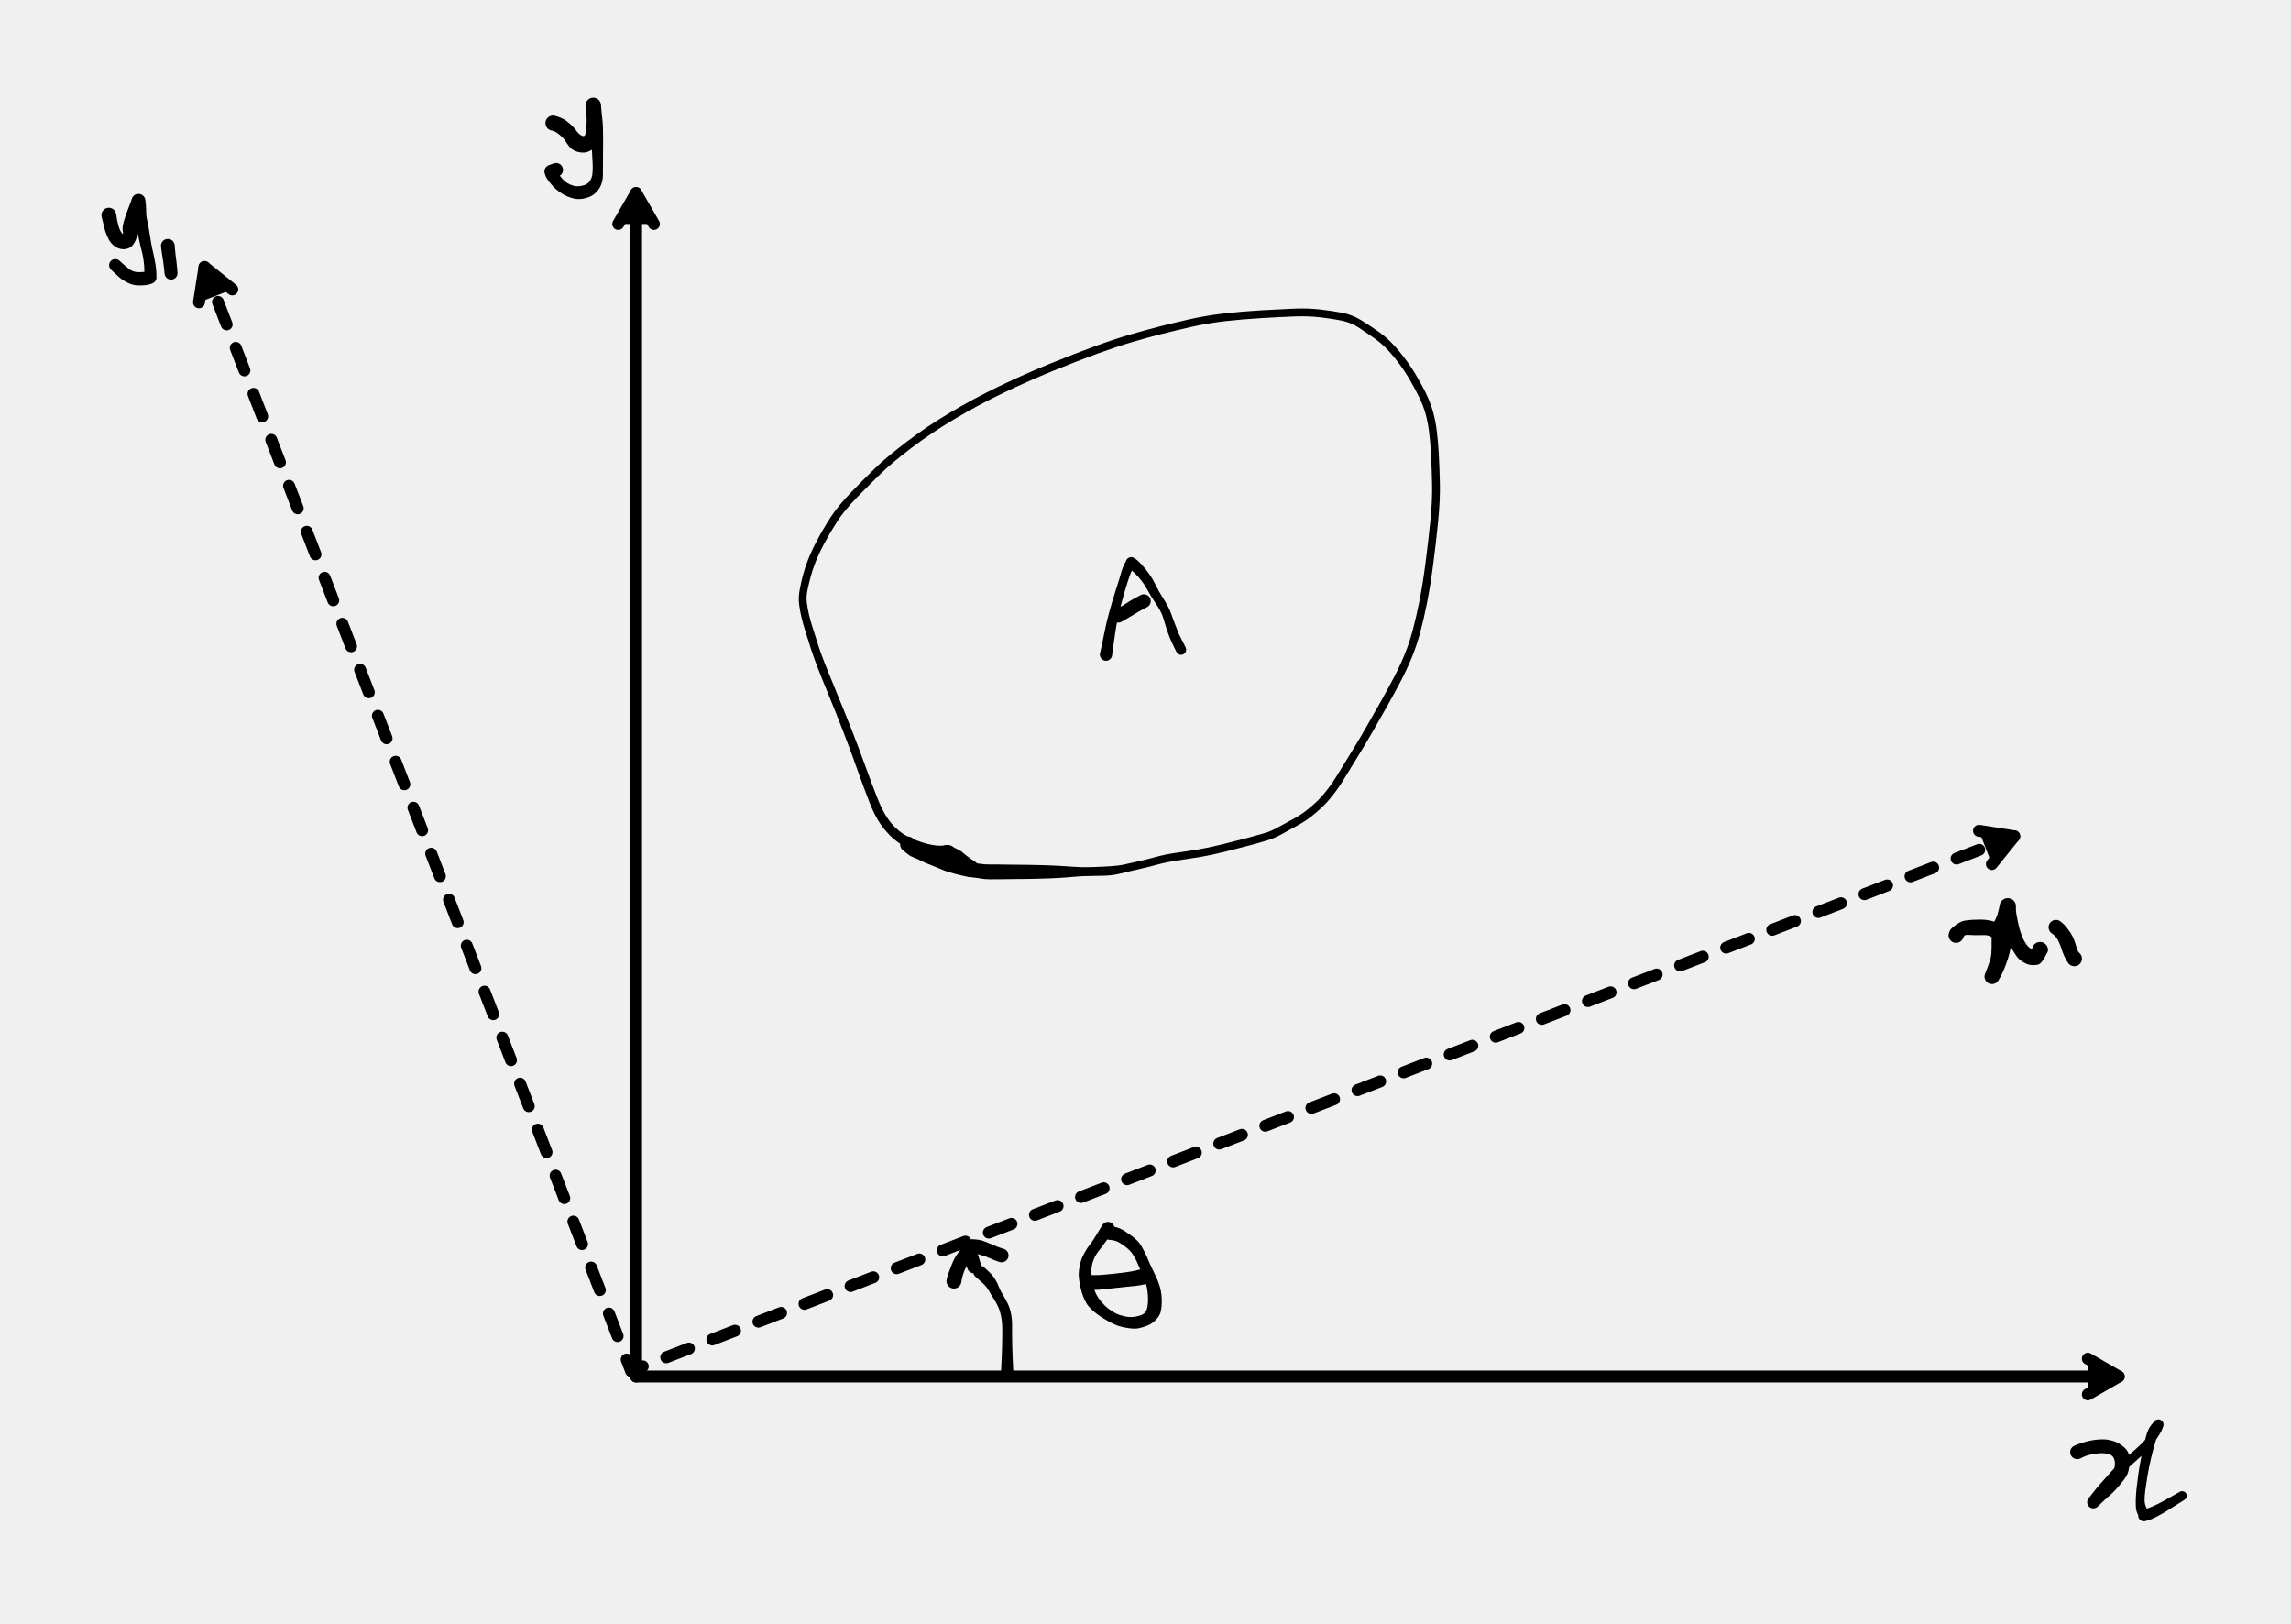
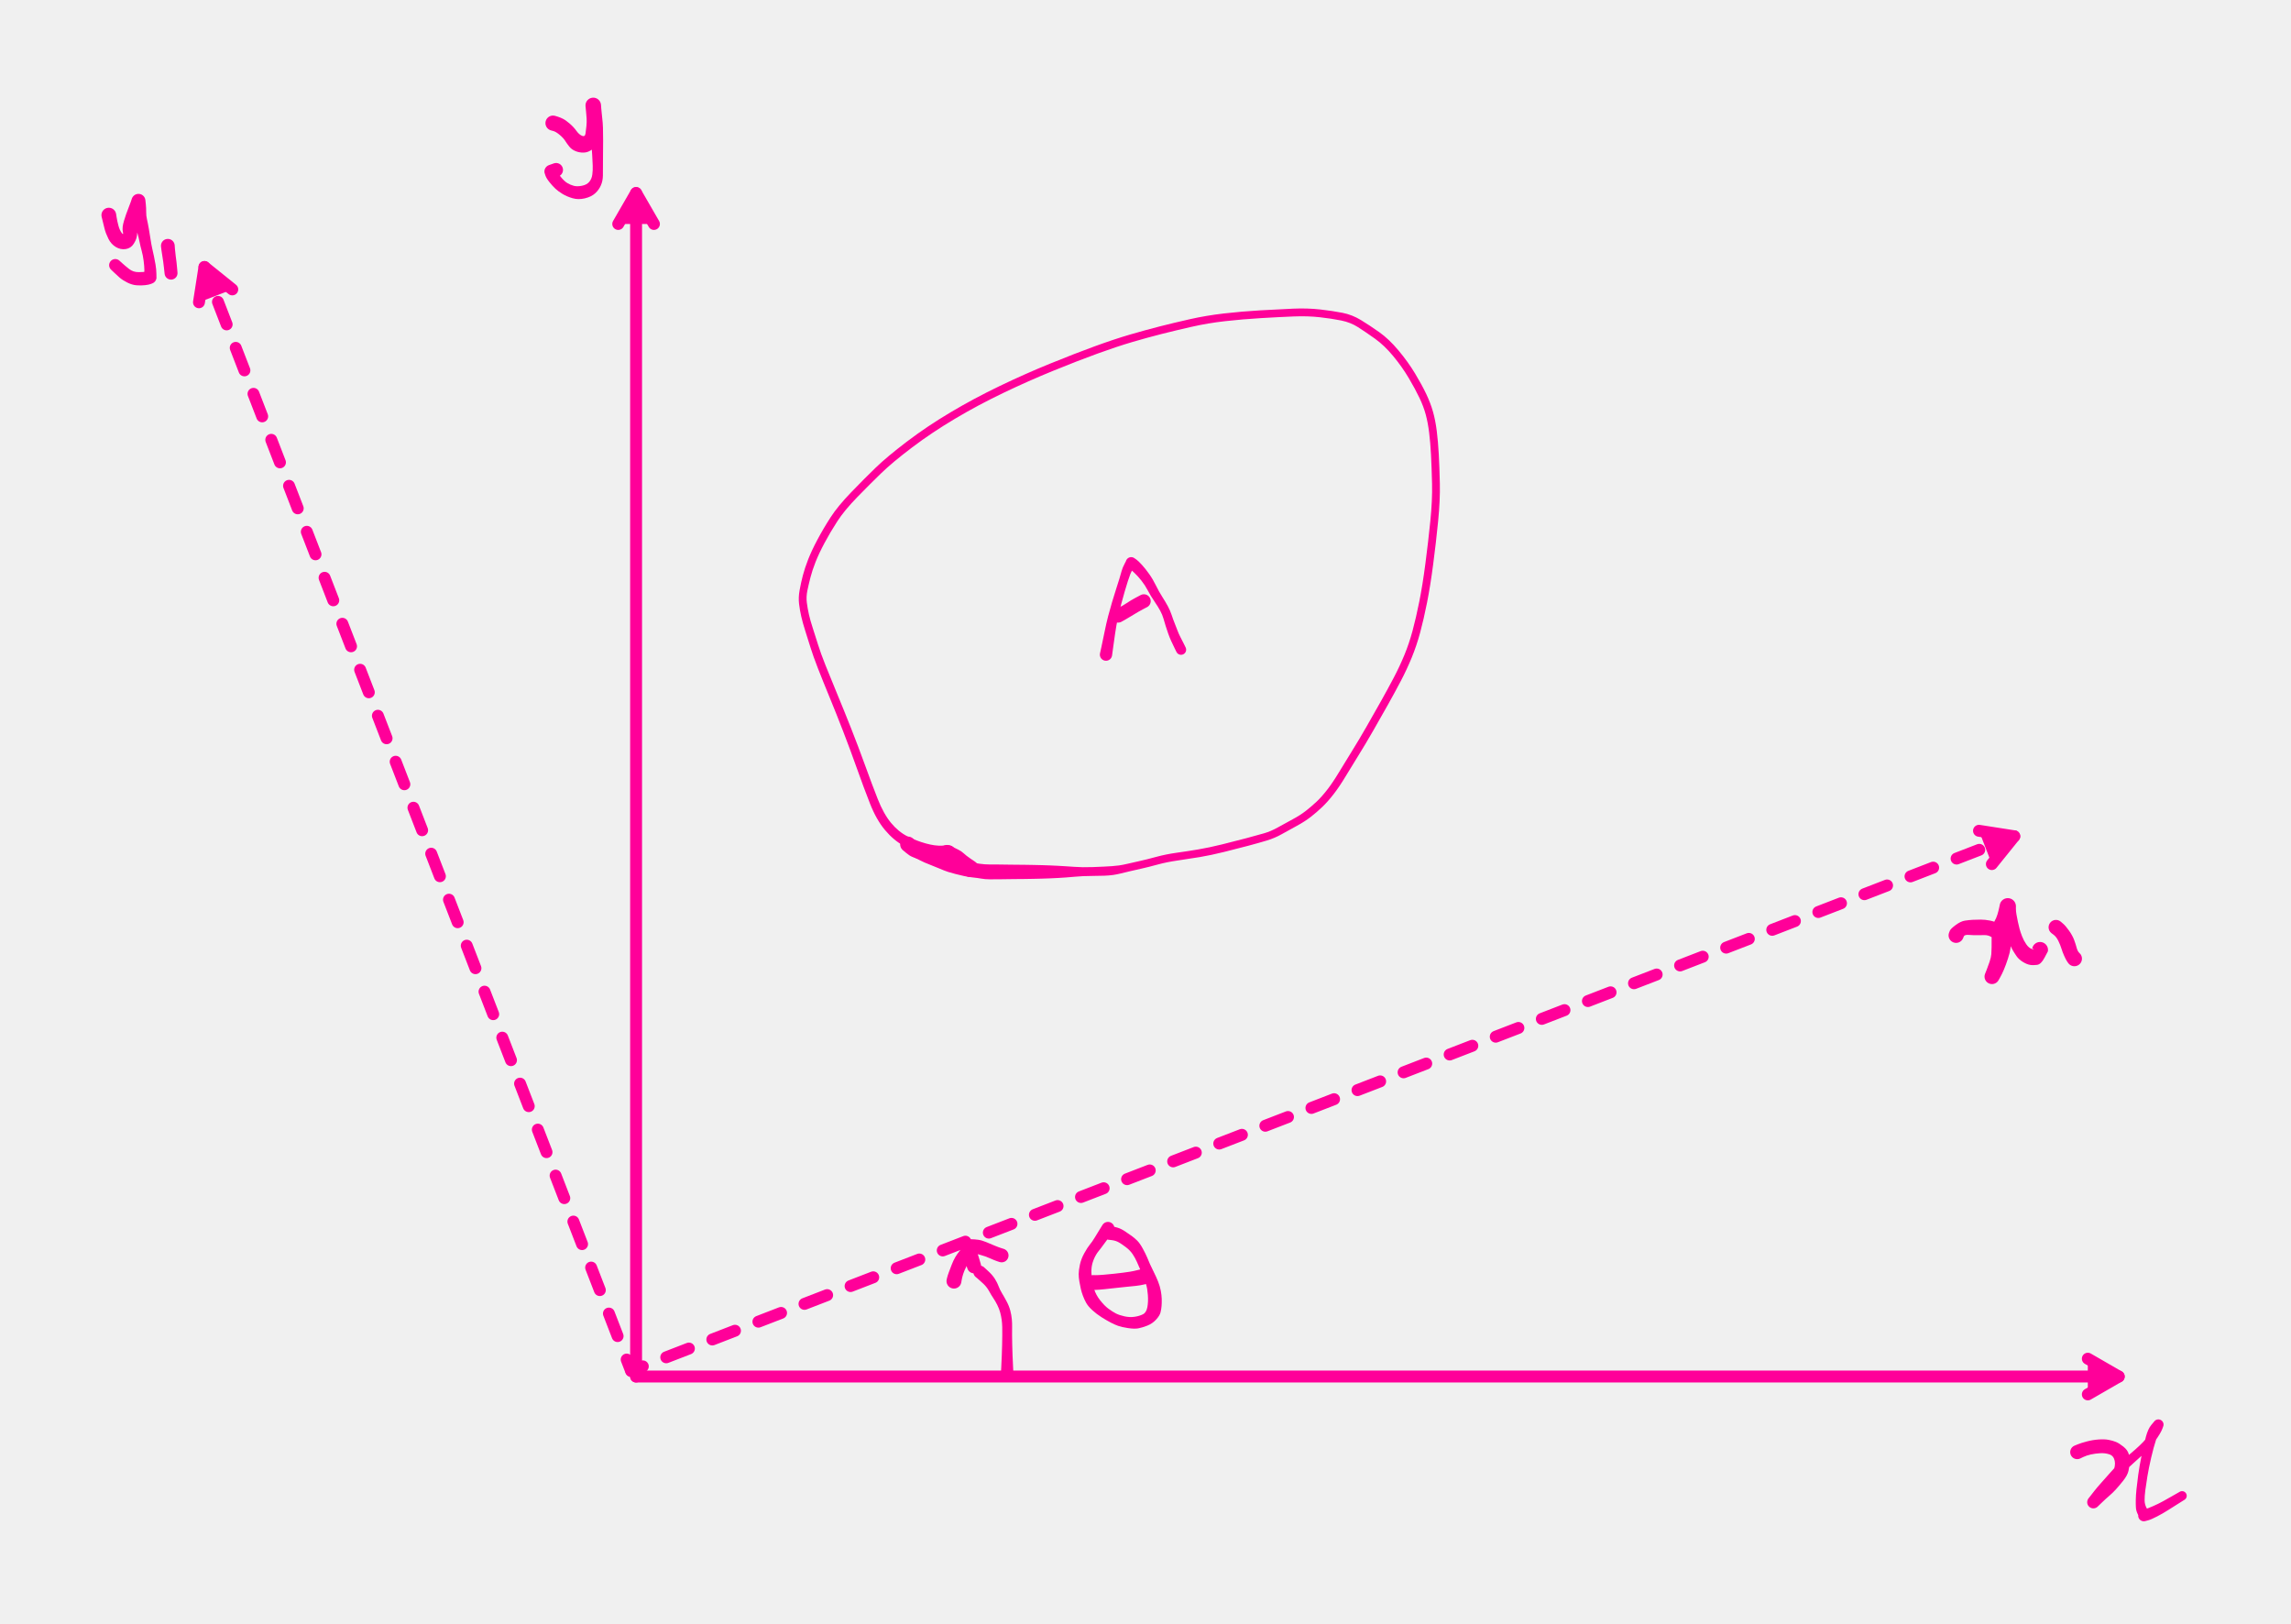
<svg xmlns="http://www.w3.org/2000/svg" direction="ltr" width="673.708" height="477.516" viewBox="633.426 235.168 673.708 477.516" stroke-linecap="round" stroke-linejoin="round">
  <defs />
  <g transform="matrix(1, 0, 0, 1, 820.4779, 639.9286)" opacity="1">
    <g transform="scale(1)">
      <defs>
        <mask id="shape_EpBPF7gOm6XPTJsWQlk43_clip_0">
          <rect x="-100" y="-448" width="201" height="548" fill="white" />
        </mask>
      </defs>
-       <g fill="currentColor" stroke="currentColor" stroke-width="3.5" stroke-linejoin="round" stroke-linecap="round" pointer-events="none">
+       <g fill="#F09" stroke="#F09" stroke-width="3.5" stroke-linejoin="round" stroke-linecap="round" pointer-events="none">
        <g mask="url(#shape_EpBPF7gOm6XPTJsWQlk43_clip_0)">
          <rect x="-100" y="-448" width="201" height="548" opacity="0" />
          <path d="M0,0L0,-348" stroke-dasharray="none" stroke-dashoffset="none" />
        </g>
        <path d="M -5.25 -338.907 L 0 -348 L 5.25 -338.907" />
      </g>
    </g>
  </g>
  <g transform="matrix(1, 0, 0, 1, 820.4779, 639.9286)" opacity="1">
    <g transform="scale(1)">
      <defs>
        <mask id="shape_FEhlYIwS7dNePo0tkshAL_clip_0">
          <rect x="-100" y="-100" width="636" height="201" fill="white" />
        </mask>
      </defs>
-       <g fill="currentColor" stroke="currentColor" stroke-width="3.5" stroke-linejoin="round" stroke-linecap="round" pointer-events="none">
+       <g fill="#F09" stroke="#F09" stroke-width="3.5" stroke-linejoin="round" stroke-linecap="round" pointer-events="none">
        <g mask="url(#shape_FEhlYIwS7dNePo0tkshAL_clip_0)">
          <rect x="-100" y="-100" width="636" height="201" opacity="0" />
          <path d="M0,0L436,0" stroke-dasharray="none" stroke-dashoffset="none" />
        </g>
        <path d="M 426.907 -5.25 L 436 0 L 426.907 5.25" />
      </g>
    </g>
  </g>
  <g transform="matrix(0.9328, -0.3605, 0.3605, 0.9328, 819.0091, 638.2903)" opacity="1">
    <g transform="scale(1)">
      <defs>
        <mask id="shape_r60usa0H2G8SMbW95dt5t_clip_0">
          <rect x="-100" y="-448" width="201" height="548" fill="white" />
        </mask>
      </defs>
-       <g fill="currentColor" stroke="currentColor" stroke-width="3.5" stroke-linejoin="round" stroke-linecap="round" pointer-events="none">
+       <g fill="#F09" stroke="#F09" stroke-width="3.5" stroke-linejoin="round" stroke-linecap="round" pointer-events="none">
        <g mask="url(#shape_r60usa0H2G8SMbW95dt5t_clip_0)">
          <rect x="-100" y="-448" width="201" height="548" opacity="0" />
          <path d="M0,0L0,-348" stroke-dasharray="7.1 7.396" stroke-dashoffset="3.5" />
        </g>
        <path d="M -5.25 -338.907 L 0 -348 L 5.25 -338.907" />
      </g>
    </g>
  </g>
  <g transform="matrix(0.9328, -0.3605, 0.3605, 0.9328, 819.0575, 638.2488)" opacity="1">
    <g transform="scale(1)">
      <defs>
        <mask id="shape_62iO7SKgn-Xo9BQnBF2Lw_clip_0">
          <rect x="-100" y="-100" width="636" height="201" fill="white" />
        </mask>
      </defs>
-       <g fill="currentColor" stroke="currentColor" stroke-width="3.5" stroke-linejoin="round" stroke-linecap="round" pointer-events="none">
+       <g fill="#F09" stroke="#F09" stroke-width="3.5" stroke-linejoin="round" stroke-linecap="round" pointer-events="none">
        <g mask="url(#shape_62iO7SKgn-Xo9BQnBF2Lw_clip_0)">
          <rect x="-100" y="-100" width="636" height="201" opacity="0" />
          <path d="M0,0L436,0" stroke-dasharray="7.145 7.383" stroke-dashoffset="3.5" />
        </g>
        <path d="M 426.907 -5.25 L 436 0 L 426.907 5.25" />
      </g>
    </g>
  </g>
  <g transform="matrix(1, 0, 0, 1, 929.6014, 638.855)" opacity="1">
    <g transform="scale(1)">
-       <path d="M-1.824,0 T-1.737,-1.721 -1.583,-5.118 -1.487,-8.197 -1.441,-10.98 -1.45,-13.478 -1.616,-15.614 -2.046,-17.735 -2.908,-19.975 -4.072,-21.98 -5.326,-24.052 -7.005,-26.213 -8.672,-27.711 -9.319,-28.253 A1.884,1.884 0 0 1 -6.861,-31.108 T-5.59,-29.943 -3.599,-27.624 -2.518,-25.468 -1.538,-23.455 -0.164,-21.029 0.927,-18.293 1.37,-15.786 1.45,-13.479 1.441,-10.98 1.487,-8.197 1.583,-5.118 1.737,-1.721 1.824,0 A1.824,1.824 0 0 1 -1.824,0 Z" stroke-linecap="round" fill="currentColor" />
+       <path d="M-1.824,0 T-1.737,-1.721 -1.583,-5.118 -1.487,-8.197 -1.441,-10.98 -1.45,-13.478 -1.616,-15.614 -2.046,-17.735 -2.908,-19.975 -4.072,-21.98 -5.326,-24.052 -7.005,-26.213 -8.672,-27.711 -9.319,-28.253 A1.884,1.884 0 0 1 -6.861,-31.108 T-5.59,-29.943 -3.599,-27.624 -2.518,-25.468 -1.538,-23.455 -0.164,-21.029 0.927,-18.293 1.37,-15.786 1.45,-13.479 1.441,-10.98 1.487,-8.197 1.583,-5.118 1.737,-1.721 1.824,0 A1.824,1.824 0 0 1 -1.824,0 Z" stroke-linecap="round" fill="#F09" />
    </g>
  </g>
  <g transform="matrix(1, 0, 0, 1, 917.7301, 603.7807)" opacity="1">
    <g transform="scale(1)">
-       <path d="M1.65,1.375 T1.018,2.097 -0.174,3.898 -1.048,5.953 -1.504,7.752 -1.645,8.574 A2.189,2.189 0 0 1 -5.915,7.606 T-5.78,7.044 -5.311,5.573 -4.455,3.312 -3.391,1.048 -2.249,-0.62 -1.65,-1.375 A2.148,2.148 0 0 1 1.65,1.375 Z" stroke-linecap="round" fill="currentColor" />
+       <path d="M1.65,1.375 T1.018,2.097 -0.174,3.898 -1.048,5.953 -1.504,7.752 -1.645,8.574 A2.189,2.189 0 0 1 -5.915,7.606 T-5.78,7.044 -5.311,5.573 -4.455,3.312 -3.391,1.048 -2.249,-0.62 -1.65,-1.375 A2.148,2.148 0 0 1 1.65,1.375 Z" stroke-linecap="round" fill="#F09" />
    </g>
  </g>
  <g transform="matrix(1, 0, 0, 1, 918.2697, 601.6223)" opacity="1">
    <g transform="scale(1)">
-       <path d="M0,-2.07 T0.863,-2.064 2.825,-1.907 5.187,-1.219 7.655,-0.184 9.594,0.542 10.327,0.77 A2.026,2.026 0 0 1 9.093,4.63 T8.363,4.39 6.265,3.535 3.309,2.489 0.861,2.064 0,2.07 A2.07,2.07 0 0 1 0,-2.07 Z" stroke-linecap="round" fill="currentColor" />
+       <path d="M0,-2.07 T0.863,-2.064 2.825,-1.907 5.187,-1.219 7.655,-0.184 9.594,0.542 10.327,0.77 A2.026,2.026 0 0 1 9.093,4.63 T8.363,4.39 6.265,3.535 3.309,2.489 0.861,2.064 0,2.07 A2.07,2.07 0 0 1 0,-2.07 Z" stroke-linecap="round" fill="#F09" />
    </g>
  </g>
  <g transform="matrix(1, 0, 0, 1, 917.7301, 601.6223)" opacity="1">
    <g transform="scale(1)">
-       <path d="M1.804,-1.082 T2.18,-0.46 2.865,1.111 3.658,3.694 4.142,5.328 A2.075,2.075 0 0 1 0.178,6.552 T-0.116,5.66 -0.744,3.533 -1.441,1.691 -1.804,1.082 A2.103,2.103 0 0 1 1.804,-1.082 Z" stroke-linecap="round" fill="currentColor" />
+       <path d="M1.804,-1.082 T2.18,-0.46 2.865,1.111 3.658,3.694 4.142,5.328 A2.075,2.075 0 0 1 0.178,6.552 T-0.116,5.66 -0.744,3.533 -1.441,1.691 -1.804,1.082 A2.103,2.103 0 0 1 1.804,-1.082 Z" stroke-linecap="round" fill="#F09" />
    </g>
  </g>
  <g transform="matrix(1, 0, 0, 1, 912.4606, 485.6222)" opacity="1">
    <g transform="scale(1)">
-       <path d="M0,1.898 T-2.034,1.8 -7.232,0.756 -13.327,-1.783 -18.795,-6.398 -23.204,-14.188 -27.047,-24.506 -31.092,-35.415 -35.131,-45.544 -38.51,-53.941 -40.701,-60.08 -42.23,-64.946 -43.402,-69.136 -44.055,-72.857 -43.895,-76.914 -42.947,-81.223 -41.397,-85.918 -38.665,-91.751 -34.788,-98.335 -28.732,-105.701 -21.523,-112.943 -12.351,-120.6 0.473,-129.203 14.916,-136.937 29.713,-143.512 42.837,-148.608 53.212,-152.062 61.917,-154.454 70.876,-156.599 80.871,-158.281 91.592,-159.201 101.297,-159.698 109.182,-159.457 115.76,-158.469 121.184,-156.337 126.58,-152.768 132.24,-147.382 137.089,-140.633 140.392,-134.569 142.377,-129.337 143.474,-123.695 144.064,-116.888 144.377,-108.298 143.869,-97.154 142.408,-84.473 140.595,-73.18 138.586,-64.457 136.117,-57.115 132.887,-50.193 129.1,-43.223 124.853,-35.735 120.51,-28.441 116.63,-22.11 113.139,-16.935 109.812,-13.184 106.434,-10.263 102.336,-7.628 97.905,-5.183 93.567,-3.328 88.099,-1.784 80.952,0.047 73.819,1.556 67.379,2.551 61.43,3.749 56.855,4.905 53.31,5.712 50.546,6.377 48.31,6.821 45.683,7.041 42.39,7.102 39.431,7.171 36.89,7.352 34.388,7.56 32.081,7.708 29.744,7.821 27.32,7.903 24.779,7.963 22.204,8.006 19.446,8.03 16.971,8.06 14.676,8.092 12.001,8.1 9.493,7.891 7.067,7.557 4.403,7.123 1.948,6.538 -0.226,5.922 -2.915,4.88 -5.832,3.696 -8.465,2.531 -9.82,1.845 A2.07,2.07 0 0 1 -7.94,-1.845 T-6.572,-1.143 -4.144,-0.001 -2.135,0.804 0.223,1.695 3.398,2.536 6.274,3.069 8.99,3.516 12.008,3.74 14.676,3.748 16.971,3.78 19.446,3.81 22.204,3.834 24.779,3.877 27.319,3.936 29.741,4.018 32.075,4.127 34.369,4.263 36.853,4.43 39.385,4.542 42.307,4.505 45.483,4.372 47.924,4.234 50.042,4.019 52.8,3.474 56.305,2.677 60.968,1.504 67.028,0.282 73.354,-0.691 80.38,-2.177 87.476,-3.994 92.683,-5.431 96.804,-7.197 101.089,-9.547 104.942,-12.004 108.116,-14.721 111.25,-18.233 114.672,-23.31 118.54,-29.618 122.856,-36.867 127.083,-44.319 130.809,-51.164 133.947,-57.852 136.352,-64.983 138.331,-73.554 140.127,-84.736 141.579,-97.243 142.083,-108.21 141.778,-116.686 141.228,-123.251 140.232,-128.545 138.368,-133.491 135.218,-139.313 130.684,-145.721 125.299,-150.865 120.325,-154.249 115.38,-156.212 109.098,-157.17 101.409,-157.405 91.789,-156.914 81.254,-156.02 71.412,-154.366 62.523,-152.239 53.927,-149.881 43.663,-146.465 30.643,-141.412 15.999,-134.914 1.754,-127.3 -10.858,-118.858 -19.899,-111.316 -26.942,-104.273 -32.809,-97.165 -36.575,-90.79 -39.206,-85.207 -40.694,-80.713 -41.608,-76.82 -41.769,-73.243 -41.151,-69.755 -39.987,-65.655 -38.463,-60.866 -36.282,-54.84 -32.865,-46.455 -28.753,-36.291 -24.639,-25.41 -20.925,-15.523 -17.026,-8.511 -12.185,-4.534 -6.781,-2.443 -2.016,-1.8 0,-1.898 A1.898,1.898 0 0 1 0,1.898 Z" stroke-linecap="round" fill="currentColor" />
+       <path d="M0,1.898 T-2.034,1.8 -7.232,0.756 -13.327,-1.783 -18.795,-6.398 -23.204,-14.188 -27.047,-24.506 -31.092,-35.415 -35.131,-45.544 -38.51,-53.941 -40.701,-60.08 -42.23,-64.946 -43.402,-69.136 -44.055,-72.857 -43.895,-76.914 -42.947,-81.223 -41.397,-85.918 -38.665,-91.751 -34.788,-98.335 -28.732,-105.701 -21.523,-112.943 -12.351,-120.6 0.473,-129.203 14.916,-136.937 29.713,-143.512 42.837,-148.608 53.212,-152.062 61.917,-154.454 70.876,-156.599 80.871,-158.281 91.592,-159.201 101.297,-159.698 109.182,-159.457 115.76,-158.469 121.184,-156.337 126.58,-152.768 132.24,-147.382 137.089,-140.633 140.392,-134.569 142.377,-129.337 143.474,-123.695 144.064,-116.888 144.377,-108.298 143.869,-97.154 142.408,-84.473 140.595,-73.18 138.586,-64.457 136.117,-57.115 132.887,-50.193 129.1,-43.223 124.853,-35.735 120.51,-28.441 116.63,-22.11 113.139,-16.935 109.812,-13.184 106.434,-10.263 102.336,-7.628 97.905,-5.183 93.567,-3.328 88.099,-1.784 80.952,0.047 73.819,1.556 67.379,2.551 61.43,3.749 56.855,4.905 53.31,5.712 50.546,6.377 48.31,6.821 45.683,7.041 42.39,7.102 39.431,7.171 36.89,7.352 34.388,7.56 32.081,7.708 29.744,7.821 27.32,7.903 24.779,7.963 22.204,8.006 19.446,8.03 16.971,8.06 14.676,8.092 12.001,8.1 9.493,7.891 7.067,7.557 4.403,7.123 1.948,6.538 -0.226,5.922 -2.915,4.88 -5.832,3.696 -8.465,2.531 -9.82,1.845 A2.07,2.07 0 0 1 -7.94,-1.845 T-6.572,-1.143 -4.144,-0.001 -2.135,0.804 0.223,1.695 3.398,2.536 6.274,3.069 8.99,3.516 12.008,3.74 14.676,3.748 16.971,3.78 19.446,3.81 22.204,3.834 24.779,3.877 27.319,3.936 29.741,4.018 32.075,4.127 34.369,4.263 36.853,4.43 39.385,4.542 42.307,4.505 45.483,4.372 47.924,4.234 50.042,4.019 52.8,3.474 56.305,2.677 60.968,1.504 67.028,0.282 73.354,-0.691 80.38,-2.177 87.476,-3.994 92.683,-5.431 96.804,-7.197 101.089,-9.547 104.942,-12.004 108.116,-14.721 111.25,-18.233 114.672,-23.31 118.54,-29.618 122.856,-36.867 127.083,-44.319 130.809,-51.164 133.947,-57.852 136.352,-64.983 138.331,-73.554 140.127,-84.736 141.579,-97.243 142.083,-108.21 141.778,-116.686 141.228,-123.251 140.232,-128.545 138.368,-133.491 135.218,-139.313 130.684,-145.721 125.299,-150.865 120.325,-154.249 115.38,-156.212 109.098,-157.17 101.409,-157.405 91.789,-156.914 81.254,-156.02 71.412,-154.366 62.523,-152.239 53.927,-149.881 43.663,-146.465 30.643,-141.412 15.999,-134.914 1.754,-127.3 -10.858,-118.858 -19.899,-111.316 -26.942,-104.273 -32.809,-97.165 -36.575,-90.79 -39.206,-85.207 -40.694,-80.713 -41.608,-76.82 -41.769,-73.243 -41.151,-69.755 -39.987,-65.655 -38.463,-60.866 -36.282,-54.84 -32.865,-46.455 -28.753,-36.291 -24.639,-25.41 -20.925,-15.523 -17.026,-8.511 -12.185,-4.534 -6.781,-2.443 -2.016,-1.8 0,-1.898 A1.898,1.898 0 0 1 0,1.898 Z" stroke-linecap="round" fill="#F09" />
    </g>
  </g>
  <g transform="matrix(1, 0, 0, 1, 903.2305, 485.3853)" opacity="1">
    <g transform="scale(1)">
-       <path d="M-0.859,2.007 T-1.608,1.705 -3.415,0.511 -4.471,-0.381 A2.278,2.278 0 0 1 -1.269,-3.619 T-0.742,-3.061 0.322,-2.255 0.859,-2.007 A2.183,2.183 0 0 1 -0.859,2.007 Z" stroke-linecap="round" fill="currentColor" />
+       <path d="M-0.859,2.007 T-1.608,1.705 -3.415,0.511 -4.471,-0.381 A2.278,2.278 0 0 1 -1.269,-3.619 T-0.742,-3.061 0.322,-2.255 0.859,-2.007 A2.183,2.183 0 0 1 -0.859,2.007 Z" stroke-linecap="round" fill="#F09" />
    </g>
  </g>
  <g transform="matrix(1, 0, 0, 1, 911.8555, 485.8853)" opacity="1">
    <g transform="scale(1)">
-       <path d="M1.061,-2.031 T1.737,-1.693 3.372,-0.883 5.009,0.236 6.986,1.766 8.283,2.649 A2.462,2.462 0 0 1 5.718,6.851 T4.64,6.156 2.739,4.695 1.042,3.317 -0.446,2.367 -1.061,2.031 A2.292,2.292 0 0 1 1.061,-2.031 Z" stroke-linecap="round" fill="currentColor" />
+       <path d="M1.061,-2.031 T1.737,-1.693 3.372,-0.883 5.009,0.236 6.986,1.766 8.283,2.649 A2.462,2.462 0 0 1 5.718,6.851 T4.64,6.156 2.739,4.695 1.042,3.317 -0.446,2.367 -1.061,2.031 A2.292,2.292 0 0 1 1.061,-2.031 Z" stroke-linecap="round" fill="#F09" />
    </g>
  </g>
  <g transform="matrix(0.9455, 0.3256, -0.3256, 0.9455, 958.6591, 427.6769)" opacity="1">
    <g transform="scale(1)">
-       <path d="M-1.781,0.28 T-2.021,-1.789 -2.589,-6.284 -3.09,-10.943 -3.345,-15.261 -3.467,-19.235 -3.55,-22.476 -3.666,-24.779 -3.516,-27.178 -3.294,-28.624 A1.605,1.605 0 0 1 -0.32,-27.414 T-0.616,-26.598 -0.947,-24.838 -0.958,-22.553 -0.845,-19.354 -0.608,-15.474 -0.203,-11.321 0.508,-6.779 1.373,-2.324 1.781,-0.28 A1.803,1.803 0 0 1 -1.781,0.28 ZM-1.284,-29.537 T-0.642,-29.359 1.391,-28.418 4.316,-26.549 7.26,-24.029 10.081,-21.501 12.565,-19.399 14.504,-17.271 16.026,-15.39 17.467,-13.687 18.972,-12.059 20.584,-10.505 21.477,-9.615 A1.501,1.501 0 0 1 19.363,-7.485 T18.466,-8.372 16.787,-10.086 15.232,-11.889 13.84,-13.711 12.541,-15.528 10.881,-17.406 8.332,-19.483 5.487,-21.855 2.796,-23.965 0.14,-25.433 -1.715,-26.247 -2.33,-26.501 A1.605,1.605 0 0 1 -1.284,-29.537 Z" stroke-linecap="round" fill="currentColor" />
+       <path d="M-1.781,0.28 T-2.021,-1.789 -2.589,-6.284 -3.09,-10.943 -3.345,-15.261 -3.467,-19.235 -3.55,-22.476 -3.666,-24.779 -3.516,-27.178 -3.294,-28.624 A1.605,1.605 0 0 1 -0.32,-27.414 T-0.616,-26.598 -0.947,-24.838 -0.958,-22.553 -0.845,-19.354 -0.608,-15.474 -0.203,-11.321 0.508,-6.779 1.373,-2.324 1.781,-0.28 A1.803,1.803 0 0 1 -1.781,0.28 ZM-1.284,-29.537 T-0.642,-29.359 1.391,-28.418 4.316,-26.549 7.26,-24.029 10.081,-21.501 12.565,-19.399 14.504,-17.271 16.026,-15.39 17.467,-13.687 18.972,-12.059 20.584,-10.505 21.477,-9.615 A1.501,1.501 0 0 1 19.363,-7.485 T18.466,-8.372 16.787,-10.086 15.232,-11.889 13.84,-13.711 12.541,-15.528 10.881,-17.406 8.332,-19.483 5.487,-21.855 2.796,-23.965 0.14,-25.433 -1.715,-26.247 -2.33,-26.501 A1.605,1.605 0 0 1 -1.284,-29.537 Z" stroke-linecap="round" fill="#F09" />
    </g>
  </g>
  <g transform="matrix(1, 0, 0, 1, 962.2057, 416.1863)" opacity="1">
    <g transform="scale(1)">
-       <path d="M-0.921,-1.846 T0.185,-2.339 2.508,-3.662 5.206,-5.275 6.687,-6.059 A2.008,2.008 0 0 1 8.513,-2.481 T7.769,-2.103 5.922,-1.092 3.93,0.106 1.981,1.258 0.921,1.846 A2.063,2.063 0 0 1 -0.921,-1.846 Z" stroke-linecap="round" fill="currentColor" />
+       <path d="M-0.921,-1.846 T0.185,-2.339 2.508,-3.662 5.206,-5.275 6.687,-6.059 A2.008,2.008 0 0 1 8.513,-2.481 T7.769,-2.103 5.922,-1.092 3.93,0.106 1.981,1.258 0.921,1.846 A2.063,2.063 0 0 1 -0.921,-1.846 Z" stroke-linecap="round" fill="#F09" />
    </g>
  </g>
  <g transform="matrix(1, 0, 0, 1, 796.0093, 271.358)" opacity="1">
    <g transform="scale(1)">
-       <path d="M0.611,-2.135 T1.37,-1.907 2.971,-1.254 4.967,0.169 6.918,2.28 8.582,3.748 9.598,3.081 9.864,0.864 9.922,-1.358 9.729,-3.714 9.593,-5.044 A2.284,2.284 0 0 1 14.147,-5.396 T14.196,-4.641 14.392,-2.592 14.459,0.133 14.053,3.118 13.344,5.681 11.677,7.668 9.086,8.68 6.641,8.239 4.817,6.899 3.603,5.198 1.987,3.455 0.144,2.34 -0.611,2.135 A2.221,2.221 0 0 1 0.611,-2.135 ZM14.145,-5.416 T14.246,-4.068 14.51,-1.477 14.727,1.357 14.776,5.11 14.746,9.186 14.725,12.463 14.711,15.402 14.124,18.303 12.429,20.657 9.392,22.136 5.801,22.098 2.865,20.853 0.763,19.309 -1.009,17.366 -2.195,15.409 -2.456,14.611 A1.951,1.951 0 0 1 1.363,13.812 T1.479,14.384 2.51,16.047 4.276,17.654 6.136,18.442 8.566,18.429 10.71,17.266 11.596,15.133 11.714,12.524 11.557,9.285 11.28,5.357 10.872,1.957 10.25,-0.787 9.732,-3.599 9.595,-5.024 A2.284,2.284 0 0 1 14.145,-5.416 ZM-1.098,12.34 T-0.361,12.08 0.375,11.821 A2.032,2.032 0 0 1 1.525,15.719 T0.765,15.901 0.005,16.082 A1.951,1.951 0 0 1 -1.098,12.34 Z" stroke-linecap="round" fill="currentColor" />
+       <path d="M0.611,-2.135 T1.37,-1.907 2.971,-1.254 4.967,0.169 6.918,2.28 8.582,3.748 9.598,3.081 9.864,0.864 9.922,-1.358 9.729,-3.714 9.593,-5.044 A2.284,2.284 0 0 1 14.147,-5.396 T14.196,-4.641 14.392,-2.592 14.459,0.133 14.053,3.118 13.344,5.681 11.677,7.668 9.086,8.68 6.641,8.239 4.817,6.899 3.603,5.198 1.987,3.455 0.144,2.34 -0.611,2.135 A2.221,2.221 0 0 1 0.611,-2.135 ZM14.145,-5.416 T14.246,-4.068 14.51,-1.477 14.727,1.357 14.776,5.11 14.746,9.186 14.725,12.463 14.711,15.402 14.124,18.303 12.429,20.657 9.392,22.136 5.801,22.098 2.865,20.853 0.763,19.309 -1.009,17.366 -2.195,15.409 -2.456,14.611 A1.951,1.951 0 0 1 1.363,13.812 T1.479,14.384 2.51,16.047 4.276,17.654 6.136,18.442 8.566,18.429 10.71,17.266 11.596,15.133 11.714,12.524 11.557,9.285 11.28,5.357 10.872,1.957 10.25,-0.787 9.732,-3.599 9.595,-5.024 A2.284,2.284 0 0 1 14.145,-5.416 ZM-1.098,12.34 T-0.361,12.08 0.375,11.821 A2.032,2.032 0 0 1 1.525,15.719 T0.765,15.901 0.005,16.082 A1.951,1.951 0 0 1 -1.098,12.34 Z" stroke-linecap="round" fill="#F09" />
    </g>
  </g>
  <g transform="matrix(1, 0, 0, 1, 1244.265, 662.157)" opacity="1">
    <g transform="scale(1)">
-       <path d="M-0.839,-1.886 T0.147,-2.292 2.844,-3.147 6.294,-3.72 9.245,-3.613 11.396,-2.998 13.572,-1.623 15.13,0.495 15.418,2.904 15.075,5.515 13.527,8.399 11.365,10.966 9.442,12.828 7.192,14.882 5.944,16.085 A1.814,1.814 0 0 1 3.556,13.354 T4.935,12.261 7.12,10.488 8.736,8.8 10.442,5.936 11.031,2.577 9.464,0.65 6.728,0.317 4.007,0.686 1.8,1.425 0.839,1.886 A2.064,2.064 0 0 1 -0.839,-1.886 ZM3.366,13.547 T3.827,12.963 5.05,11.396 7.18,8.89 9.716,6.036 12.113,3.507 14.586,1.319 17.11,-0.806 19.388,-2.972 20.958,-4.95 21.921,-6.742 22.352,-8.031 22.388,-8.475 A1.525,1.525 0 0 1 25.345,-7.727 T25.084,-6.997 24.279,-5.36 22.971,-3.365 21.163,-1.164 18.824,1.167 16.438,3.324 14.271,5.431 12.119,8.014 9.873,10.968 7.99,13.566 6.704,15.26 6.134,15.893 A1.814,1.814 0 0 1 3.366,13.547 ZM25.044,-7.132 T24.448,-6.392 23.159,-3.555 21.753,1.614 20.642,7.1 20.021,11.261 19.82,14.223 20.426,16.467 21.01,17.492 A1.616,1.616 0 0 1 18.362,19.345 T17.849,18.332 17.268,16.381 17.223,14.08 17.427,10.918 17.953,6.604 18.95,0.886 20.219,-4.583 21.763,-7.96 22.689,-9.07 A1.525,1.525 0 0 1 25.044,-7.132 ZM21.197,18.989 T21.164,19.126 21.131,19.262 A1.65,1.65 0 0 1 18.043,18.096 T18.109,17.972 18.174,17.848 A1.616,1.616 0 0 1 21.197,18.989 ZM19.111,17.099 T19.942,16.821 22.33,15.868 25.291,14.413 28.43,12.64 30.167,11.647 A1.368,1.368 0 0 1 31.573,13.993 T29.877,15.056 26.708,17.061 23.497,18.904 20.912,20.032 20.063,20.259 A1.65,1.65 0 0 1 19.111,17.099 Z" stroke-linecap="round" fill="currentColor" />
+       <path d="M-0.839,-1.886 T0.147,-2.292 2.844,-3.147 6.294,-3.72 9.245,-3.613 11.396,-2.998 13.572,-1.623 15.13,0.495 15.418,2.904 15.075,5.515 13.527,8.399 11.365,10.966 9.442,12.828 7.192,14.882 5.944,16.085 A1.814,1.814 0 0 1 3.556,13.354 T4.935,12.261 7.12,10.488 8.736,8.8 10.442,5.936 11.031,2.577 9.464,0.65 6.728,0.317 4.007,0.686 1.8,1.425 0.839,1.886 A2.064,2.064 0 0 1 -0.839,-1.886 ZM3.366,13.547 T3.827,12.963 5.05,11.396 7.18,8.89 9.716,6.036 12.113,3.507 14.586,1.319 17.11,-0.806 19.388,-2.972 20.958,-4.95 21.921,-6.742 22.352,-8.031 22.388,-8.475 A1.525,1.525 0 0 1 25.345,-7.727 T25.084,-6.997 24.279,-5.36 22.971,-3.365 21.163,-1.164 18.824,1.167 16.438,3.324 14.271,5.431 12.119,8.014 9.873,10.968 7.99,13.566 6.704,15.26 6.134,15.893 A1.814,1.814 0 0 1 3.366,13.547 ZM25.044,-7.132 T24.448,-6.392 23.159,-3.555 21.753,1.614 20.642,7.1 20.021,11.261 19.82,14.223 20.426,16.467 21.01,17.492 A1.616,1.616 0 0 1 18.362,19.345 T17.849,18.332 17.268,16.381 17.223,14.08 17.427,10.918 17.953,6.604 18.95,0.886 20.219,-4.583 21.763,-7.96 22.689,-9.07 A1.525,1.525 0 0 1 25.044,-7.132 ZM21.197,18.989 T21.164,19.126 21.131,19.262 A1.65,1.65 0 0 1 18.043,18.096 T18.109,17.972 18.174,17.848 A1.616,1.616 0 0 1 21.197,18.989 ZM19.111,17.099 T19.942,16.821 22.33,15.868 25.291,14.413 28.43,12.64 30.167,11.647 A1.368,1.368 0 0 1 31.573,13.993 T29.877,15.056 26.708,17.061 23.497,18.904 20.912,20.032 20.063,20.259 A1.65,1.65 0 0 1 19.111,17.099 Z" stroke-linecap="round" fill="#F09" />
    </g>
  </g>
  <g transform="matrix(1, 0, 0, 1, 1208.651, 510.206)" opacity="1">
    <g transform="scale(1)">
-       <path d="M-2.055,-0.824 T-1.837,-1.375 -0.123,-3.039 2.595,-4.335 4.859,-4.574 7.219,-4.634 9.947,-4.356 12.487,-3.502 14.376,-1.923 15.65,0.858 15.998,3.83 15.239,6.851 14.082,10.01 12.979,12.299 12.441,13.251 A2.197,2.197 0 0 1 8.669,10.996 T9.377,9.734 10.614,7.08 11.436,4.493 11.42,2.092 10.241,0.402 8.378,-0.077 6.256,-0.051 3.806,-0.132 2.27,0.295 2.055,0.824 A2.213,2.213 0 0 1 -2.055,-0.824 ZM8.512,11.316 T8.949,10.221 9.834,7.796 10.357,5.522 10.438,3.5 10.443,1.089 10.601,-1.756 11.298,-4.171 12.156,-6.137 12.666,-8.119 12.854,-9.039 A2.396,2.396 0 0 1 17.546,-8.061 T17.142,-6.31 16.224,-3.377 15.453,-1.217 15.187,1.113 15.136,3.665 14.991,5.956 14.511,8.391 13.605,10.719 12.838,12.317 12.599,12.931 A2.197,2.197 0 0 1 8.512,11.316 ZM17.594,-8.655 T17.585,-7.902 17.76,-6.103 18.177,-3.961 18.663,-1.921 19.398,0.274 20.638,2.622 22.287,4.01 22.785,4.068 22.391,3.834 A2.34,2.34 0 0 1 26.989,4.706 T25.981,6.603 23.843,8.668 21.746,8.676 19.611,7.792 17.775,6.11 16.531,4.141 15.412,1.681 14.55,-0.734 13.62,-3.718 12.907,-7.092 12.806,-8.445 A2.396,2.396 0 0 1 17.594,-8.655 Z" stroke-linecap="round" fill="currentColor" />
+       <path d="M-2.055,-0.824 T-1.837,-1.375 -0.123,-3.039 2.595,-4.335 4.859,-4.574 7.219,-4.634 9.947,-4.356 12.487,-3.502 14.376,-1.923 15.65,0.858 15.998,3.83 15.239,6.851 14.082,10.01 12.979,12.299 12.441,13.251 A2.197,2.197 0 0 1 8.669,10.996 T9.377,9.734 10.614,7.08 11.436,4.493 11.42,2.092 10.241,0.402 8.378,-0.077 6.256,-0.051 3.806,-0.132 2.27,0.295 2.055,0.824 A2.213,2.213 0 0 1 -2.055,-0.824 ZM8.512,11.316 T8.949,10.221 9.834,7.796 10.357,5.522 10.438,3.5 10.443,1.089 10.601,-1.756 11.298,-4.171 12.156,-6.137 12.666,-8.119 12.854,-9.039 A2.396,2.396 0 0 1 17.546,-8.061 T17.142,-6.31 16.224,-3.377 15.453,-1.217 15.187,1.113 15.136,3.665 14.991,5.956 14.511,8.391 13.605,10.719 12.838,12.317 12.599,12.931 A2.197,2.197 0 0 1 8.512,11.316 ZM17.594,-8.655 T17.585,-7.902 17.76,-6.103 18.177,-3.961 18.663,-1.921 19.398,0.274 20.638,2.622 22.287,4.01 22.785,4.068 22.391,3.834 A2.34,2.34 0 0 1 26.989,4.706 T25.981,6.603 23.843,8.668 21.746,8.676 19.611,7.792 17.775,6.11 16.531,4.141 15.412,1.681 14.55,-0.734 13.62,-3.718 12.907,-7.092 12.806,-8.445 A2.396,2.396 0 0 1 17.594,-8.655 Z" stroke-linecap="round" fill="#F09" />
    </g>
  </g>
  <g transform="matrix(1, 0, 0, 1, 1238.019, 507.8318)" opacity="1">
    <g transform="scale(1)">
-       <path d="M1.367,-1.688 T2.098,-1.065 3.847,0.992 5.349,3.738 6.075,5.997 6.791,7.455 7.263,7.965 A2.233,2.233 0 0 1 3.597,10.515 T3.26,10.024 2.425,8.42 1.612,6.273 0.72,4.045 -0.611,2.269 -1.367,1.688 A2.172,2.172 0 0 1 1.367,-1.688 Z" stroke-linecap="round" fill="currentColor" />
+       <path d="M1.367,-1.688 T2.098,-1.065 3.847,0.992 5.349,3.738 6.075,5.997 6.791,7.455 7.263,7.965 A2.233,2.233 0 0 1 3.597,10.515 T3.26,10.024 2.425,8.42 1.612,6.273 0.72,4.045 -0.611,2.269 -1.367,1.688 A2.172,2.172 0 0 1 1.367,-1.688 Z" stroke-linecap="round" fill="#F09" />
    </g>
  </g>
  <g transform="matrix(1, 0, 0, 1, 665.4264, 298.4243)" opacity="1">
    <g transform="scale(1)">
-       <path d="M2.128,-0.425 T2.3,0.666 2.824,3.083 3.788,5.227 4.123,4.854 4.484,1.593 5.609,-1.654 6.444,-3.868 6.792,-4.906 A2.043,2.043 0 0 1 10.645,-3.549 T10.274,-2.549 9.255,0.53 8.498,3.801 8.27,6.053 7.322,8.427 4.977,9.977 2.056,9.37 -0.134,6.929 -1.263,3.951 -1.867,1.5 -2.128,0.425 A2.17,2.17 0 0 1 2.128,-0.425 ZM10.752,-4.418 T10.876,-3.235 10.985,-0.935 11.214,1.21 11.776,4.056 12.29,7.207 12.771,9.835 13.275,12.117 13.733,14.525 13.991,17.239 14.011,18.529 A1.917,1.917 0 0 1 10.21,18.031 T10.337,17.565 10.454,16.098 10.245,13.488 9.661,10.482 9.036,7.854 8.316,4.92 7.403,1.752 6.918,-0.789 6.773,-2.95 6.684,-4.037 A2.043,2.043 0 0 1 10.752,-4.418 ZM12.714,20.1 T12.228,20.285 10.615,20.599 8.16,20.628 5.422,19.816 3.143,18.343 1.472,16.811 0.668,16.041 A1.806,1.806 0 0 1 3.132,13.399 T3.957,14.147 5.983,15.845 8.856,16.766 11.017,16.599 11.507,16.461 A1.917,1.917 0 0 1 12.714,20.1 Z" stroke-linecap="round" fill="currentColor" />
+       <path d="M2.128,-0.425 T2.3,0.666 2.824,3.083 3.788,5.227 4.123,4.854 4.484,1.593 5.609,-1.654 6.444,-3.868 6.792,-4.906 A2.043,2.043 0 0 1 10.645,-3.549 T10.274,-2.549 9.255,0.53 8.498,3.801 8.27,6.053 7.322,8.427 4.977,9.977 2.056,9.37 -0.134,6.929 -1.263,3.951 -1.867,1.5 -2.128,0.425 A2.17,2.17 0 0 1 2.128,-0.425 ZM10.752,-4.418 T10.876,-3.235 10.985,-0.935 11.214,1.21 11.776,4.056 12.29,7.207 12.771,9.835 13.275,12.117 13.733,14.525 13.991,17.239 14.011,18.529 A1.917,1.917 0 0 1 10.21,18.031 T10.337,17.565 10.454,16.098 10.245,13.488 9.661,10.482 9.036,7.854 8.316,4.92 7.403,1.752 6.918,-0.789 6.773,-2.95 6.684,-4.037 A2.043,2.043 0 0 1 10.752,-4.418 ZM12.714,20.1 T12.228,20.285 10.615,20.599 8.16,20.628 5.422,19.816 3.143,18.343 1.472,16.811 0.668,16.041 A1.806,1.806 0 0 1 3.132,13.399 T3.957,14.147 5.983,15.845 8.856,16.766 11.017,16.599 11.507,16.461 A1.917,1.917 0 0 1 12.714,20.1 Z" stroke-linecap="round" fill="#F09" />
    </g>
  </g>
  <g transform="matrix(1, 0, 0, 1, 682.7768, 307.4135)" opacity="1">
    <g transform="scale(1)">
-       <path d="M2.012,-0.199 T2.09,0.887 2.311,2.936 2.556,4.835 2.75,6.822 2.842,7.874 A1.902,1.902 0 0 1 -0.942,8.266 T-1.148,6.394 -1.547,3.441 -1.876,1.279 -2.012,0.199 A2.022,2.022 0 0 1 2.012,-0.199 Z" stroke-linecap="round" fill="currentColor" />
+       <path d="M2.012,-0.199 T2.09,0.887 2.311,2.936 2.556,4.835 2.75,6.822 2.842,7.874 A1.902,1.902 0 0 1 -0.942,8.266 T-1.148,6.394 -1.547,3.441 -1.876,1.279 -2.012,0.199 A2.022,2.022 0 0 1 2.012,-0.199 Z" stroke-linecap="round" fill="#F09" />
    </g>
  </g>
  <g transform="matrix(1, 0, 0, 1, 959.2457, 596.3673)" opacity="1">
    <g transform="scale(1)">
-       <path d="M1.554,1.109 T0.587,2.295 -1.186,4.611 -2.762,6.683 -4.093,8.917 -4.809,11.471 -4.783,14.45 -4.072,17.868 -2.294,21.154 0.137,23.615 2.323,25.009 4.887,25.866 7.883,25.981 10.309,25.239 11.589,23.122 11.729,19.56 11.221,16.522 10.343,14.141 9.369,11.813 8.478,9.79 7.306,7.657 5.33,5.574 3.186,4.109 1.128,3.451 -0.023,3.311 A2.041,2.041 0 0 1 0.543,-0.731 T1.115,-0.634 2.757,-0.231 4.99,0.85 6.983,2.225 8.593,3.594 10.23,5.93 11.497,8.485 12.344,10.482 13.477,12.853 14.728,15.606 15.53,18.324 15.808,20.737 15.761,22.806 15.445,24.727 14.129,26.837 11.568,28.589 8.942,29.387 5.902,29.317 2.955,28.649 0.744,27.657 -1.893,26.114 -4.618,24.036 -6.42,21.881 -7.368,19.814 -7.984,17.782 -8.411,15.626 -8.612,13.388 -8.256,10.667 -6.958,7.285 -5.341,4.774 -3.919,2.737 -2.361,0.19 -1.554,-1.109 A1.909,1.909 0 0 1 1.554,1.109 Z" stroke-linecap="round" fill="currentColor" />
+       <path d="M1.554,1.109 T0.587,2.295 -1.186,4.611 -2.762,6.683 -4.093,8.917 -4.809,11.471 -4.783,14.45 -4.072,17.868 -2.294,21.154 0.137,23.615 2.323,25.009 4.887,25.866 7.883,25.981 10.309,25.239 11.589,23.122 11.729,19.56 11.221,16.522 10.343,14.141 9.369,11.813 8.478,9.79 7.306,7.657 5.33,5.574 3.186,4.109 1.128,3.451 -0.023,3.311 A2.041,2.041 0 0 1 0.543,-0.731 T1.115,-0.634 2.757,-0.231 4.99,0.85 6.983,2.225 8.593,3.594 10.23,5.93 11.497,8.485 12.344,10.482 13.477,12.853 14.728,15.606 15.53,18.324 15.808,20.737 15.761,22.806 15.445,24.727 14.129,26.837 11.568,28.589 8.942,29.387 5.902,29.317 2.955,28.649 0.744,27.657 -1.893,26.114 -4.618,24.036 -6.42,21.881 -7.368,19.814 -7.984,17.782 -8.411,15.626 -8.612,13.388 -8.256,10.667 -6.958,7.285 -5.341,4.774 -3.919,2.737 -2.361,0.19 -1.554,-1.109 A1.909,1.909 0 0 1 1.554,1.109 Z" stroke-linecap="round" fill="#F09" />
    </g>
  </g>
  <g transform="matrix(1, 0, 0, 1, 954.7337, 612.2845)" opacity="1">
    <g transform="scale(1)">
-       <path d="M0,-2.174 T0.809,-2.165 3.175,-2.284 6.296,-2.583 8.917,-2.891 10.984,-3.184 13.612,-3.754 15.23,-4.168 A2.295,2.295 0 0 1 16.41,0.268 T15.19,0.56 12.65,0.994 9.911,1.267 6.877,1.59 3.441,1.969 0.809,2.165 0,2.174 A2.174,2.174 0 0 1 0,-2.174 Z" stroke-linecap="round" fill="currentColor" />
+       <path d="M0,-2.174 T0.809,-2.165 3.175,-2.284 6.296,-2.583 8.917,-2.891 10.984,-3.184 13.612,-3.754 15.23,-4.168 A2.295,2.295 0 0 1 16.41,0.268 T15.19,0.56 12.65,0.994 9.911,1.267 6.877,1.59 3.441,1.969 0.809,2.165 0,2.174 A2.174,2.174 0 0 1 0,-2.174 Z" stroke-linecap="round" fill="#F09" />
    </g>
  </g>
</svg>
